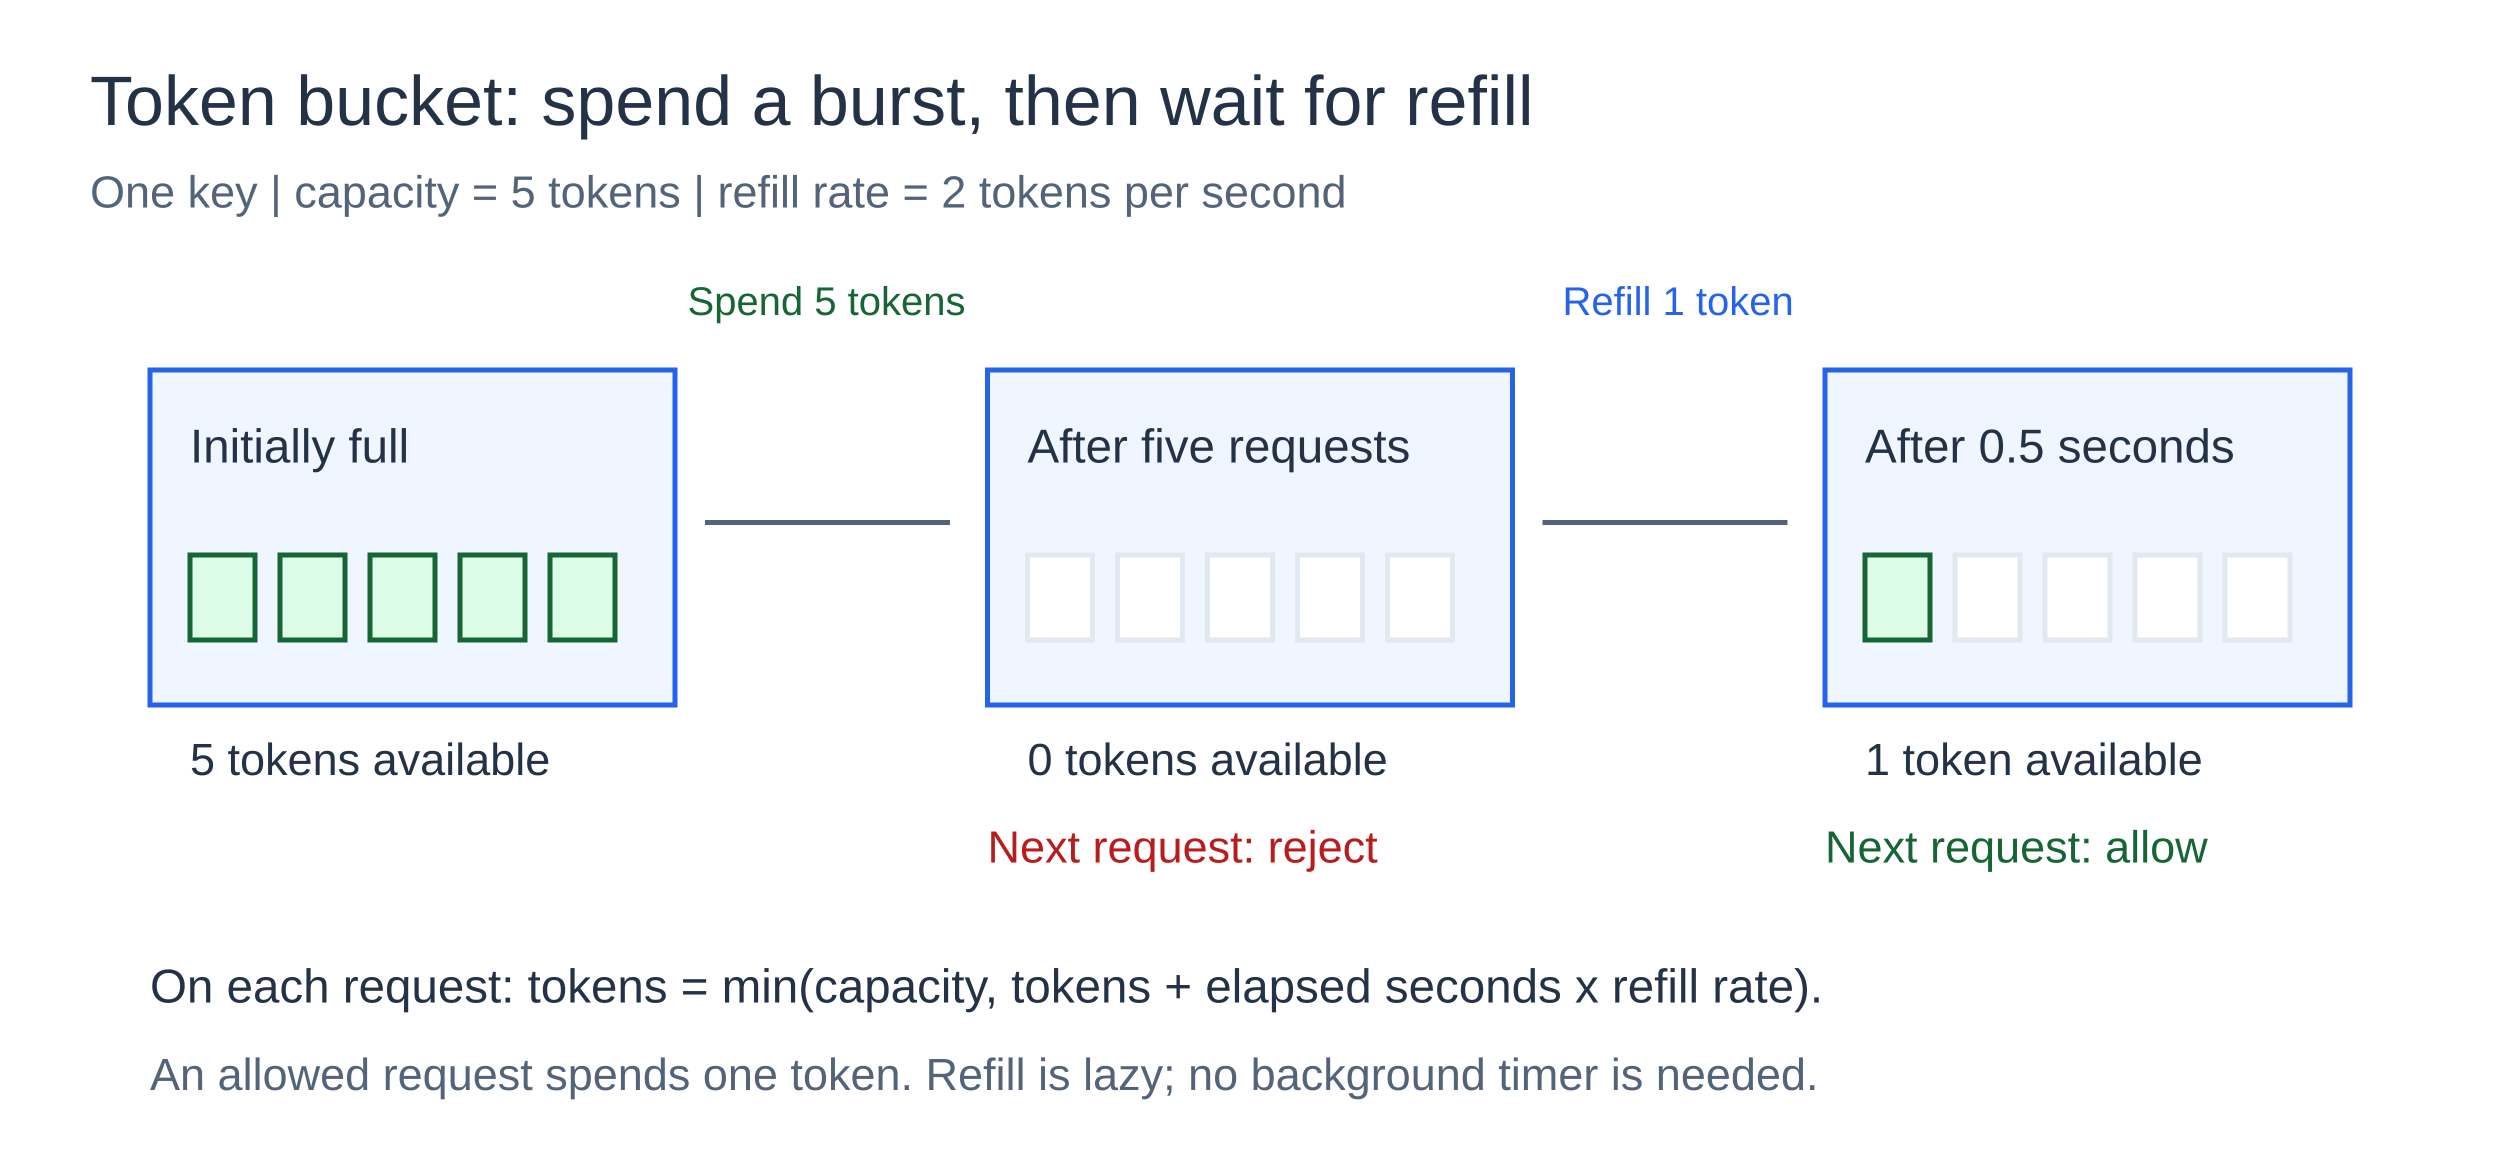
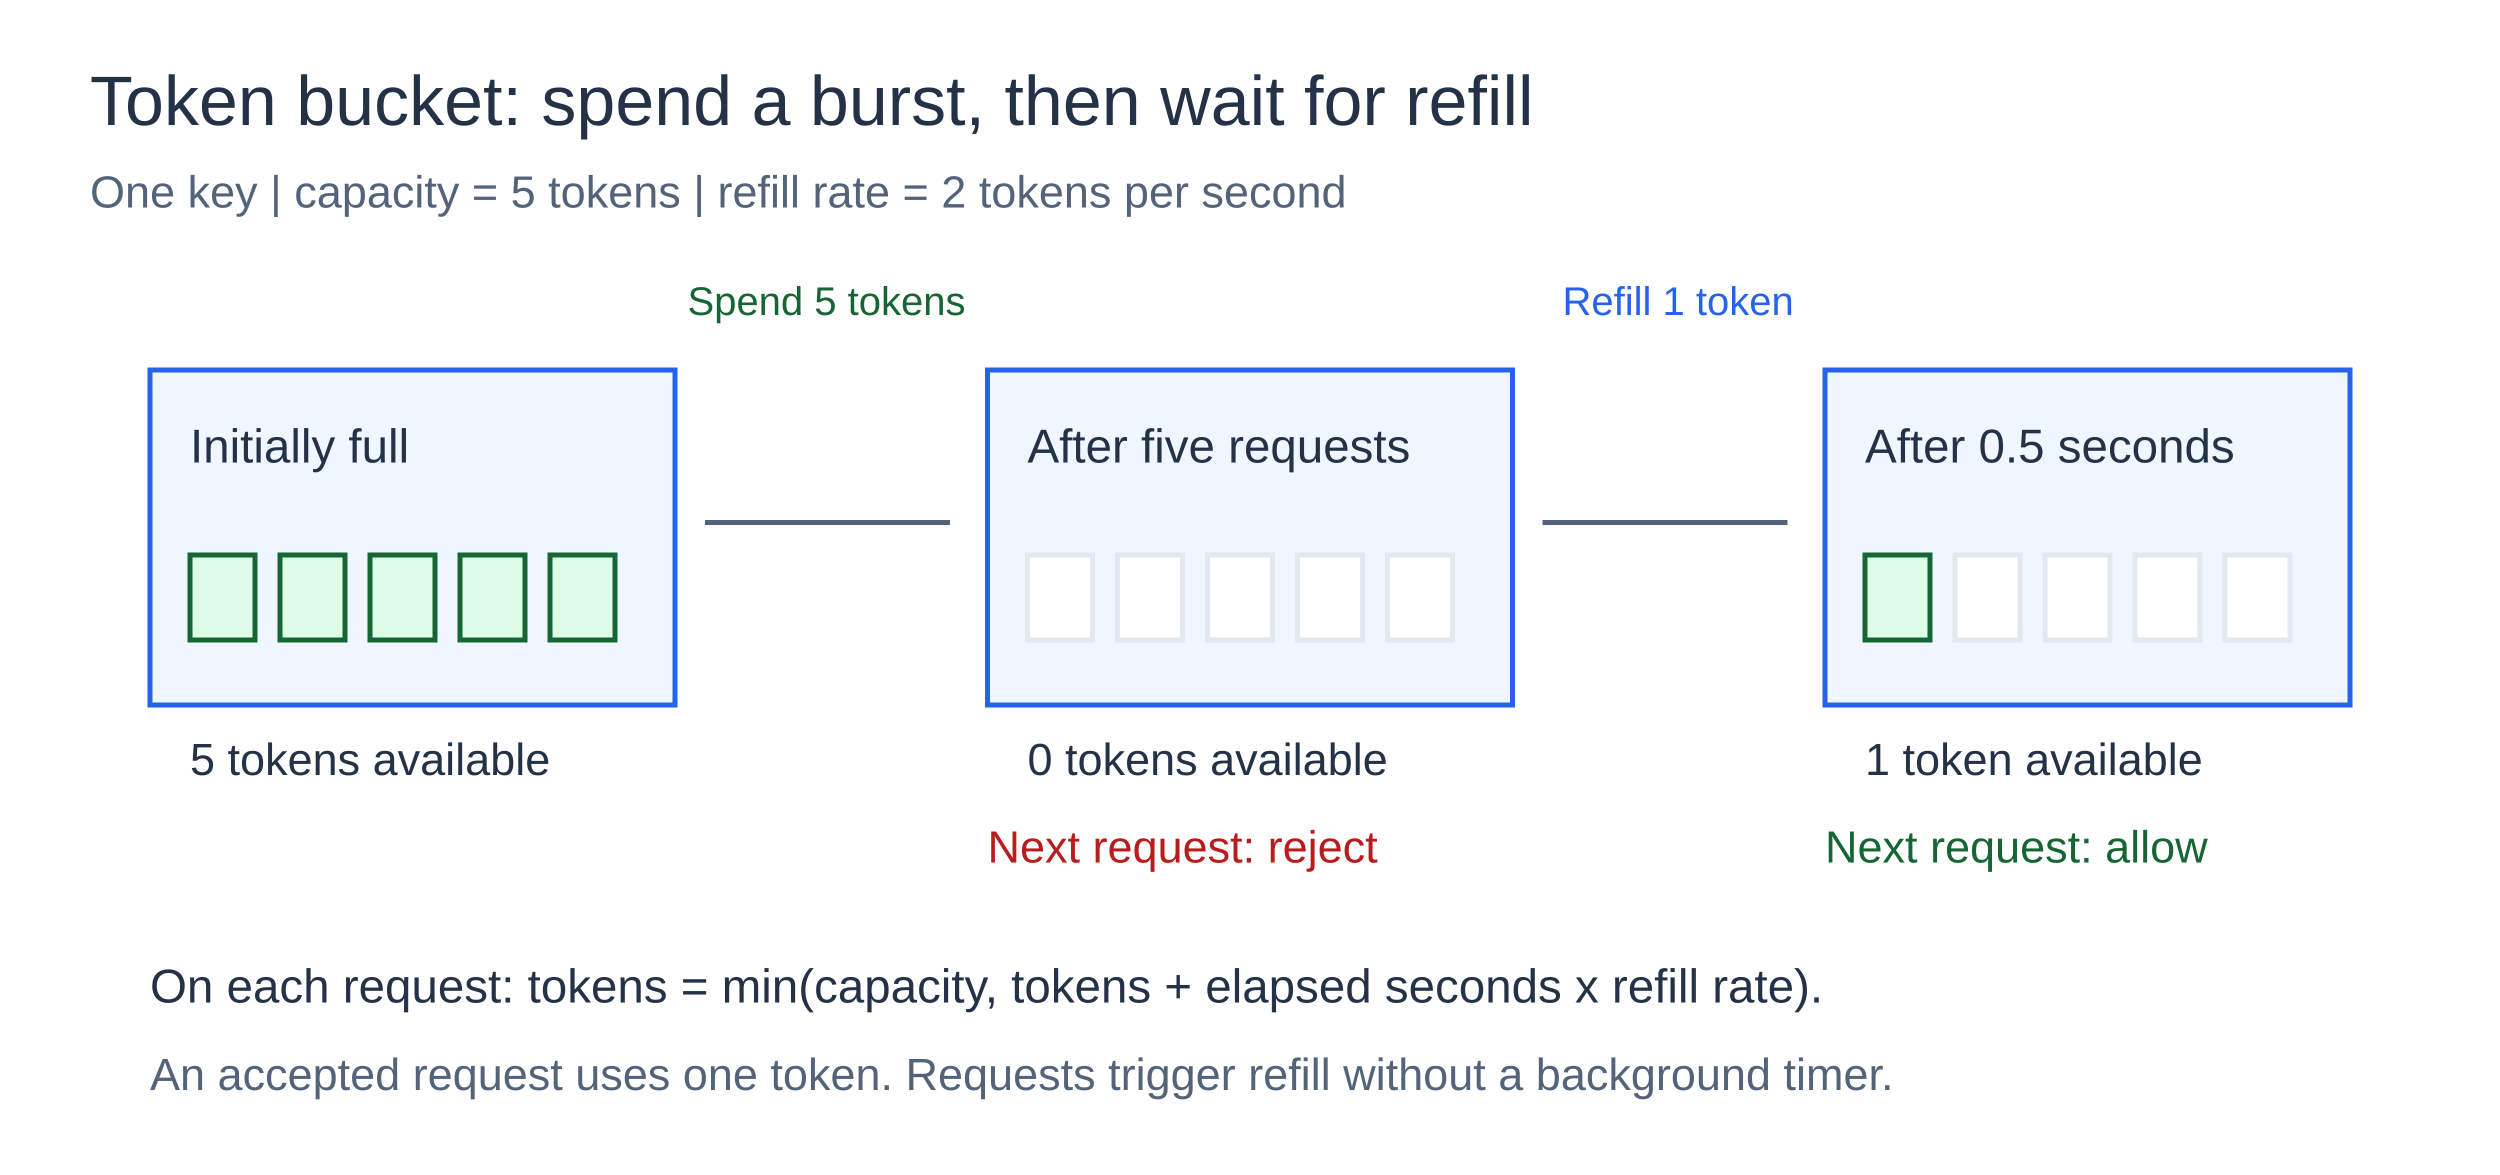
<svg xmlns="http://www.w3.org/2000/svg" width="1000" height="470" viewBox="0 0 1000 470" role="img" aria-labelledby="title desc">
  <rect width="1000" height="470" fill="#ffffff" />
  <text x="36" y="50" font-family="Arial, Helvetica, sans-serif" font-size="28" fill="#243247">Token bucket: spend a burst, then wait for refill</text>
  <text x="36" y="83" font-family="Arial, Helvetica, sans-serif" font-size="18" fill="#53647a">One key  |  capacity = 5 tokens  |  refill rate = 2 tokens per second</text>
  <rect x="60" y="148" width="210" height="134" fill="#eff6ff" stroke="#2563eb" stroke-width="2" />
  <rect x="76" y="222" width="26" height="34" fill="#dcfce7" stroke="#166534" stroke-width="2" />
  <rect x="112" y="222" width="26" height="34" fill="#dcfce7" stroke="#166534" stroke-width="2" />
  <rect x="148" y="222" width="26" height="34" fill="#dcfce7" stroke="#166534" stroke-width="2" />
  <rect x="184" y="222" width="26" height="34" fill="#dcfce7" stroke="#166534" stroke-width="2" />
  <rect x="220" y="222" width="26" height="34" fill="#dcfce7" stroke="#166534" stroke-width="2" />
  <text x="76" y="185" font-family="Arial, Helvetica, sans-serif" font-size="19" fill="#243247">Initially full</text>
  <text x="76" y="310" font-family="Arial, Helvetica, sans-serif" font-size="18" fill="#243247">5 tokens available</text>
  <rect x="395" y="148" width="210" height="134" fill="#eff6ff" stroke="#2563eb" stroke-width="2" />
  <rect x="411" y="222" width="26" height="34" fill="#ffffff" stroke="#e2e8f0" stroke-width="2" />
  <rect x="447" y="222" width="26" height="34" fill="#ffffff" stroke="#e2e8f0" stroke-width="2" />
  <rect x="483" y="222" width="26" height="34" fill="#ffffff" stroke="#e2e8f0" stroke-width="2" />
  <rect x="519" y="222" width="26" height="34" fill="#ffffff" stroke="#e2e8f0" stroke-width="2" />
  <rect x="555" y="222" width="26" height="34" fill="#ffffff" stroke="#e2e8f0" stroke-width="2" />
  <text x="411" y="185" font-family="Arial, Helvetica, sans-serif" font-size="19" fill="#243247">After five requests</text>
  <text x="411" y="310" font-family="Arial, Helvetica, sans-serif" font-size="18" fill="#243247">0 tokens available</text>
  <rect x="730" y="148" width="210" height="134" fill="#eff6ff" stroke="#2563eb" stroke-width="2" />
  <rect x="746" y="222" width="26" height="34" fill="#dcfce7" stroke="#166534" stroke-width="2" />
  <rect x="782" y="222" width="26" height="34" fill="#ffffff" stroke="#e2e8f0" stroke-width="2" />
  <rect x="818" y="222" width="26" height="34" fill="#ffffff" stroke="#e2e8f0" stroke-width="2" />
  <rect x="854" y="222" width="26" height="34" fill="#ffffff" stroke="#e2e8f0" stroke-width="2" />
  <rect x="890" y="222" width="26" height="34" fill="#ffffff" stroke="#e2e8f0" stroke-width="2" />
  <text x="746" y="185" font-family="Arial, Helvetica, sans-serif" font-size="19" fill="#243247">After 0.5 seconds</text>
  <text x="746" y="310" font-family="Arial, Helvetica, sans-serif" font-size="18" fill="#243247">1 token available</text>
  <line x1="282" y1="209" x2="380" y2="209" stroke="#53647a" stroke-width="2" />
  <text x="275" y="126" font-family="Arial, Helvetica, sans-serif" font-size="16" fill="#166534">Spend 5 tokens</text>
  <line x1="617" y1="209" x2="715" y2="209" stroke="#53647a" stroke-width="2" />
  <text x="625" y="126" font-family="Arial, Helvetica, sans-serif" font-size="16" fill="#2563eb">Refill 1 token</text>
  <text x="395" y="345" font-family="Arial, Helvetica, sans-serif" font-size="18" fill="#b91c1c">Next request: reject</text>
  <text x="730" y="345" font-family="Arial, Helvetica, sans-serif" font-size="18" fill="#166534">Next request: allow</text>
  <text x="60" y="401" font-family="Arial, Helvetica, sans-serif" font-size="19" fill="#243247">On each request: tokens = min(capacity, tokens + elapsed seconds x refill rate).</text>
-   <text x="60" y="436" font-family="Arial, Helvetica, sans-serif" font-size="18" fill="#53647a">An allowed request spends one token. Refill is lazy; no background timer is needed.</text>
+   <text x="60" y="436" font-family="Arial, Helvetica, sans-serif" font-size="18" fill="#53647a">An accepted request uses one token. Requests trigger refill without a background timer.</text>
</svg>
